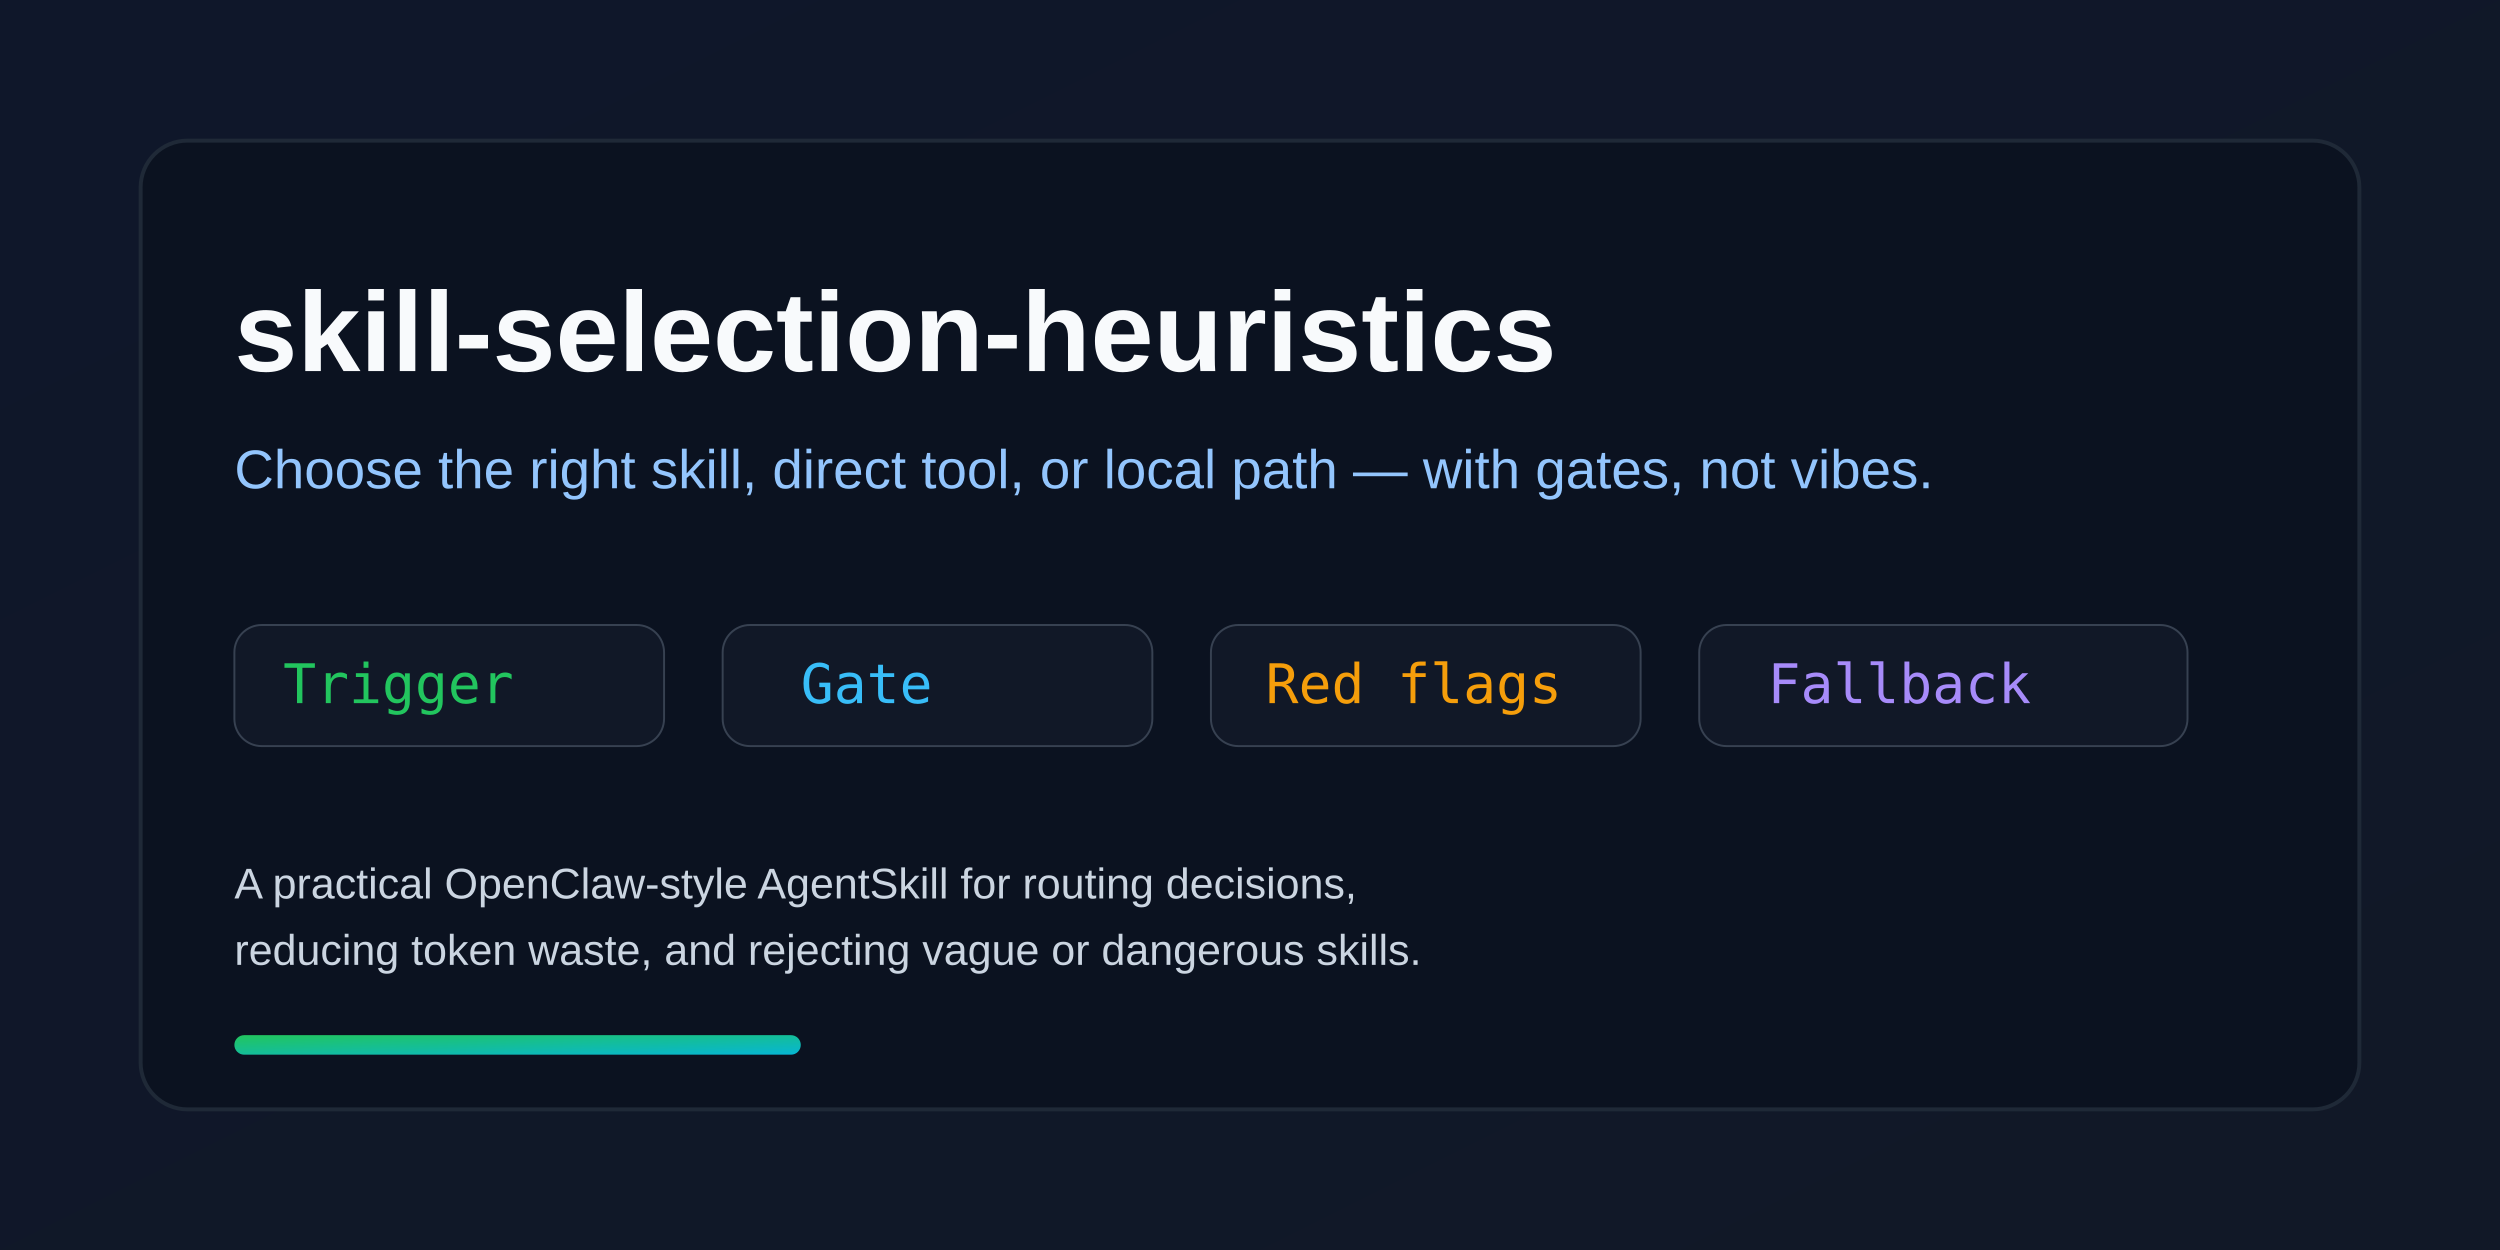
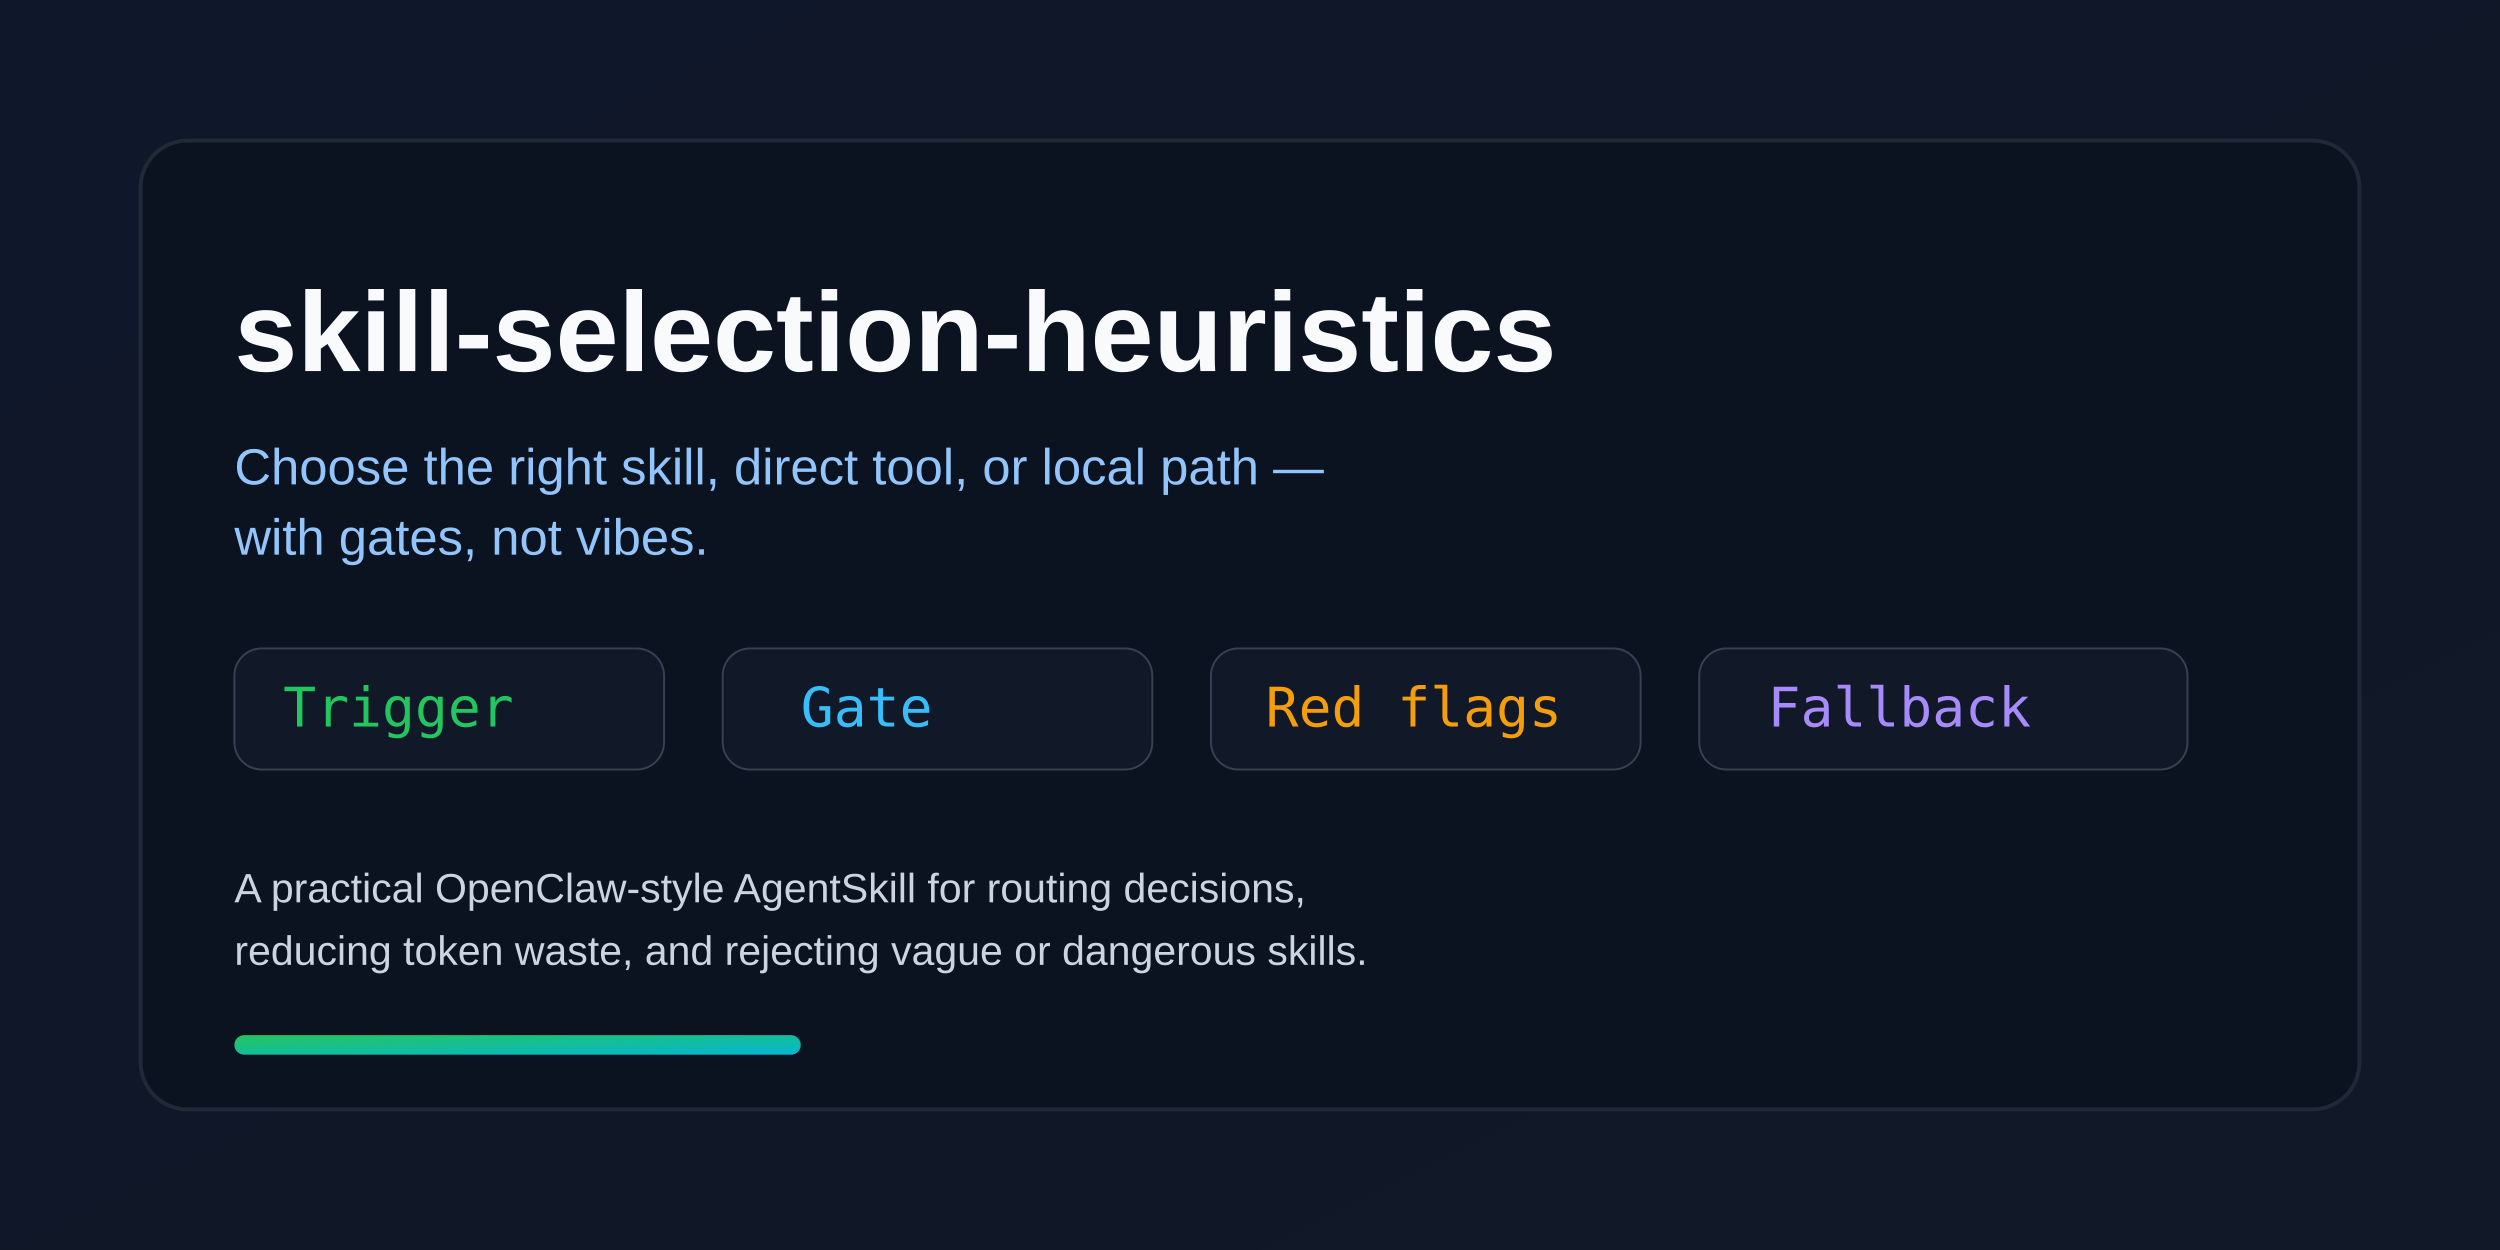
<svg xmlns="http://www.w3.org/2000/svg" width="1280" height="640" viewBox="0 0 1280 640">
  <defs>
    <linearGradient id="bg" x1="0" y1="0" x2="1" y2="1">
      <stop offset="0%" stop-color="#0f172a" />
      <stop offset="100%" stop-color="#111827" />
    </linearGradient>
    <linearGradient id="accent" x1="0" y1="0" x2="1" y2="1">
      <stop offset="0%" stop-color="#22c55e" />
      <stop offset="100%" stop-color="#06b6d4" />
    </linearGradient>
  </defs>
  <rect width="1280" height="640" fill="url(#bg)" />
  <rect x="72" y="72" width="1136" height="496" rx="24" fill="#0b1220" stroke="#1f2937" stroke-width="2" />
  <text x="120" y="190" fill="#f8fafc" font-size="58" font-family="Segoe UI, Arial, sans-serif" font-weight="700">skill-selection-heuristics</text>
-   <text x="120" y="250" fill="#93c5fd" font-size="28" font-family="Segoe UI, Arial, sans-serif">Choose the right skill, direct tool, or local path — with gates, not vibes.</text>
-   <rect x="120" y="320" width="220" height="62" rx="14" fill="#111827" stroke="#374151" />
-   <text x="145" y="360" fill="#22c55e" font-size="28" font-family="Consolas, monospace">Trigger</text>
-   <rect x="370" y="320" width="220" height="62" rx="14" fill="#111827" stroke="#374151" />
-   <text x="410" y="360" fill="#38bdf8" font-size="28" font-family="Consolas, monospace">Gate</text>
-   <rect x="620" y="320" width="220" height="62" rx="14" fill="#111827" stroke="#374151" />
-   <text x="648" y="360" fill="#f59e0b" font-size="28" font-family="Consolas, monospace">Red flags</text>
-   <rect x="870" y="320" width="250" height="62" rx="14" fill="#111827" stroke="#374151" />
-   <text x="905" y="360" fill="#a78bfa" font-size="28" font-family="Consolas, monospace">Fallback</text>
-   <text x="120" y="460" fill="#cbd5e1" font-size="22" font-family="Segoe UI, Arial, sans-serif">A practical OpenClaw-style AgentSkill for routing decisions,</text>
-   <text x="120" y="494" fill="#cbd5e1" font-size="22" font-family="Segoe UI, Arial, sans-serif">reducing token waste, and rejecting vague or dangerous skills.</text>
+   <text x="120" y="248" fill="#93c5fd" font-size="26" font-family="Segoe UI, Arial, sans-serif">Choose the right skill, direct tool, or local path —</text>
+   <text x="120" y="284" fill="#93c5fd" font-size="26" font-family="Segoe UI, Arial, sans-serif">with gates, not vibes.</text>
+   <rect x="120" y="332" width="220" height="62" rx="14" fill="#111827" stroke="#374151" />
+   <text x="145" y="372" fill="#22c55e" font-size="28" font-family="Consolas, monospace">Trigger</text>
+   <rect x="370" y="332" width="220" height="62" rx="14" fill="#111827" stroke="#374151" />
+   <text x="410" y="372" fill="#38bdf8" font-size="28" font-family="Consolas, monospace">Gate</text>
+   <rect x="620" y="332" width="220" height="62" rx="14" fill="#111827" stroke="#374151" />
+   <text x="648" y="372" fill="#f59e0b" font-size="28" font-family="Consolas, monospace">Red flags</text>
+   <rect x="870" y="332" width="250" height="62" rx="14" fill="#111827" stroke="#374151" />
+   <text x="905" y="372" fill="#a78bfa" font-size="28" font-family="Consolas, monospace">Fallback</text>
+   <text x="120" y="462" fill="#cbd5e1" font-size="21" font-family="Segoe UI, Arial, sans-serif">A practical OpenClaw-style AgentSkill for routing decisions,</text>
+   <text x="120" y="494" fill="#cbd5e1" font-size="21" font-family="Segoe UI, Arial, sans-serif">reducing token waste, and rejecting vague or dangerous skills.</text>
  <rect x="120" y="530" width="290" height="10" rx="5" fill="url(#accent)" />
</svg>
